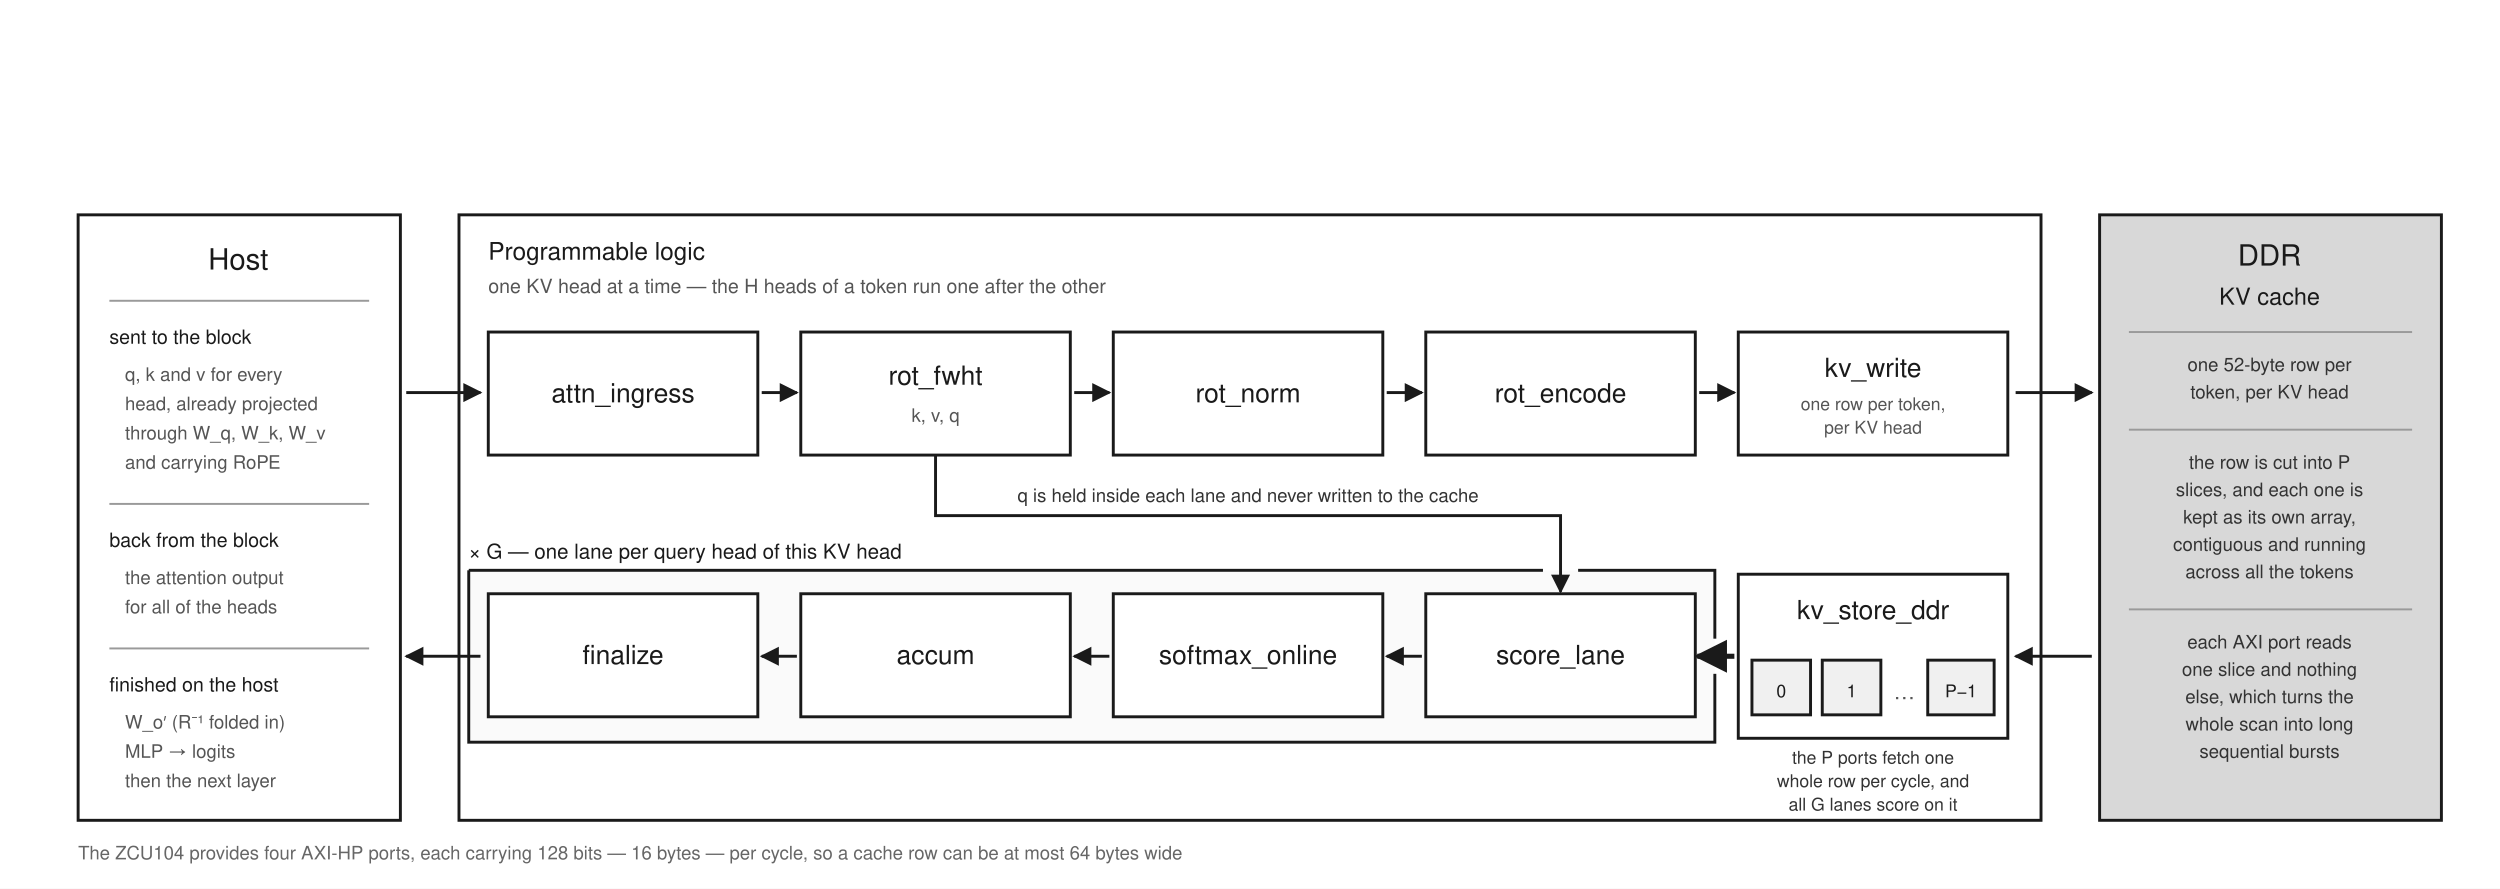
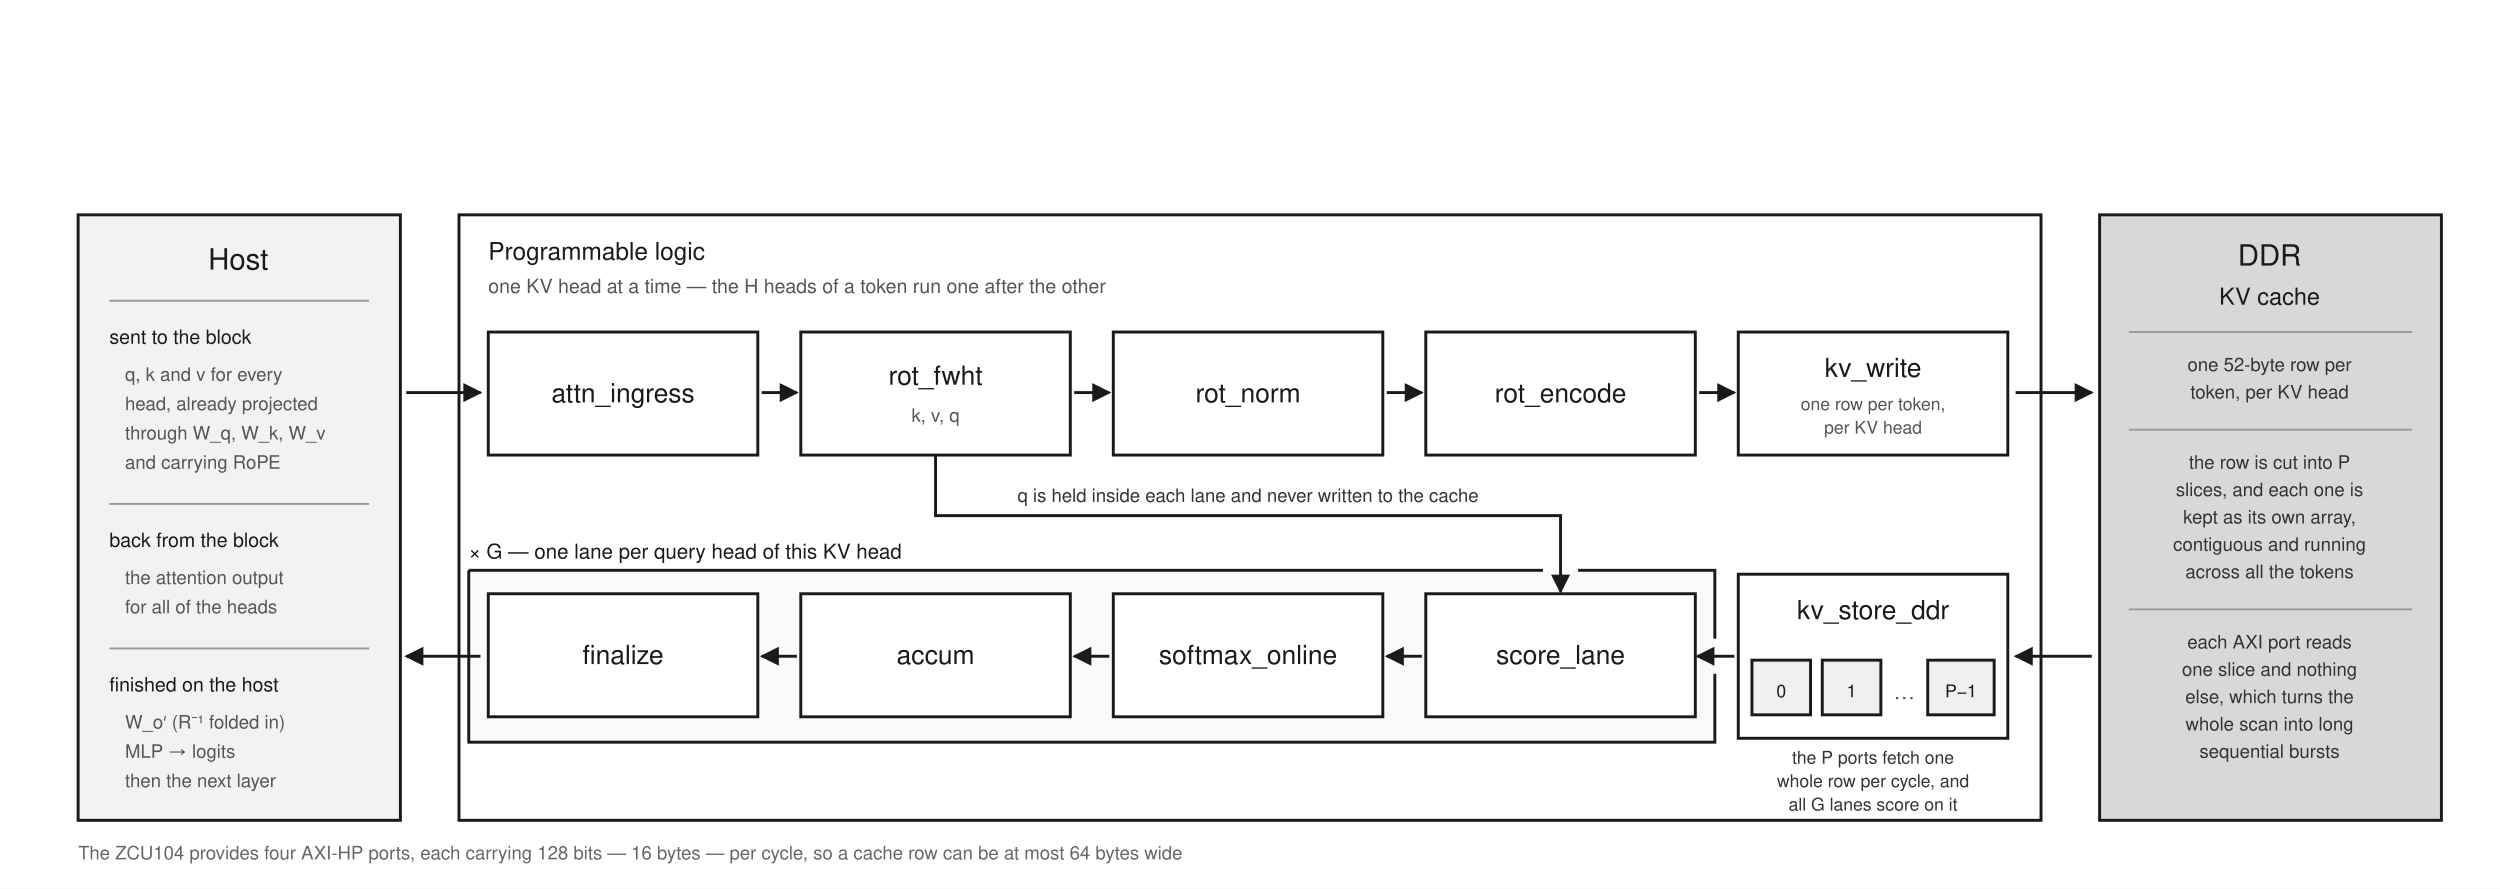
<svg xmlns="http://www.w3.org/2000/svg" viewBox="0 0 1280 455" width="1280" height="455" font-family="Helvetica Neue, Helvetica, Arial, sans-serif">
  <defs>
    <marker id="ar" viewBox="0 0 10 10" refX="9" refY="5" markerWidth="6.5" markerHeight="6.5" orient="auto-start-reverse">
      <path d="M0,0 L10,5 L0,10 z" fill="#1a1a1a" />
    </marker>
  </defs>
  <rect width="1280" height="455" fill="#ffffff" />
  <g stroke="#1a1a1a" stroke-width="1.5" fill="none">
-     <rect x="40" y="110" width="165" height="310" fill="#ffffff" />
+     <rect x="40" y="110" width="165" height="310" fill="#f2f2f2" />
    <rect x="235" y="110" width="810" height="310" fill="#ffffff" />
    <rect x="1075" y="110" width="175" height="310" fill="#d8d8d8" />
    <rect x="250" y="170" width="138" height="63" fill="#ffffff" />
    <rect x="410" y="170" width="138" height="63" fill="#ffffff" />
    <rect x="570" y="170" width="138" height="63" fill="#ffffff" />
    <rect x="730" y="170" width="138" height="63" fill="#ffffff" />
    <rect x="890" y="170" width="138" height="63" fill="#ffffff" />
    <rect x="240" y="292" width="638" height="88" fill="#fafafa" stroke="none" />
    <path d="M240,292 L790,292 M808,292 L878,292 L878,327 M878,345 L878,380 L240,380 L240,292" />
    <rect x="250" y="304" width="138" height="63" fill="#ffffff" />
    <rect x="410" y="304" width="138" height="63" fill="#ffffff" />
    <rect x="570" y="304" width="138" height="63" fill="#ffffff" />
    <rect x="730" y="304" width="138" height="63" fill="#ffffff" />
    <rect x="890" y="294" width="138" height="84" fill="#ffffff" />
    <rect x="897" y="338" width="30" height="28" fill="#f0f0f0" />
    <rect x="933" y="338" width="30" height="28" fill="#f0f0f0" />
    <rect x="987" y="338" width="34" height="28" fill="#f0f0f0" />
    <path d="M208,201 L246,201" marker-end="url(#ar)" />
    <path d="M390,201 L408,201" marker-end="url(#ar)" />
    <path d="M550,201 L568,201" marker-end="url(#ar)" />
    <path d="M710,201 L728,201" marker-end="url(#ar)" />
    <path d="M870,201 L888,201" marker-end="url(#ar)" />
    <path d="M1032,201 L1071,201" marker-end="url(#ar)" />
    <path d="M1071,336 L1032,336" marker-end="url(#ar)" />
-     <path d="M888,336 L869,336" stroke-width="2.6" marker-end="url(#ar)" />
+     <path d="M888,336 L869,336" marker-end="url(#ar)" />
    <path d="M728,336 L710,336" marker-end="url(#ar)" />
    <path d="M568,336 L550,336" marker-end="url(#ar)" />
    <path d="M408,336 L390,336" marker-end="url(#ar)" />
    <path d="M246,336 L208,336" marker-end="url(#ar)" />
    <path d="M479,233 L479,264 L799,264 L799,303" marker-end="url(#ar)" />
    <g stroke="#9a9a9a" stroke-width="1">
      <path d="M56,154 L189,154" />
      <path d="M56,258 L189,258" />
      <path d="M56,332 L189,332" />
      <path d="M1090,170 L1235,170" />
      <path d="M1090,220 L1235,220" />
      <path d="M1090,312 L1235,312" />
    </g>
  </g>
  <g fill="#1a1a1a" text-anchor="middle">
    <text x="122" y="138" font-size="15">Host</text>
    <text x="1162" y="136" font-size="15">DDR</text>
    <text x="1162" y="156" font-size="12">KV cache</text>
    <text x="1162" y="190" font-size="9.5" fill="#333333">one 52-byte row per</text>
    <text x="1162" y="204" font-size="9.5" fill="#333333">token, per KV head</text>
    <text x="1162" y="240" font-size="9.5" fill="#333333">the row is cut into P</text>
    <text x="1162" y="254" font-size="9.5" fill="#333333">slices, and each one is</text>
    <text x="1162" y="268" font-size="9.5" fill="#333333">kept as its own array,</text>
    <text x="1162" y="282" font-size="9.5" fill="#333333">contiguous and running</text>
    <text x="1162" y="296" font-size="9.5" fill="#333333">across all the tokens</text>
    <text x="1162" y="332" font-size="9.5" fill="#333333">each AXI port reads</text>
    <text x="1162" y="346" font-size="9.5" fill="#333333">one slice and nothing</text>
    <text x="1162" y="360" font-size="9.5" fill="#333333">else, which turns the</text>
    <text x="1162" y="374" font-size="9.5" fill="#333333">whole scan into long</text>
    <text x="1162" y="388" font-size="9.5" fill="#333333">sequential bursts</text>
    <text x="319" y="206" font-size="13.5">attn_ingress</text>
    <text x="479" y="197" font-size="13.5">rot_fwht</text>
    <text x="479" y="216" font-size="9.5" fill="#555555">k, v, q</text>
    <text x="639" y="206" font-size="13.5">rot_norm</text>
    <text x="799" y="206" font-size="13.5">rot_encode</text>
    <text x="959" y="193" font-size="13.5">kv_write</text>
    <text x="959" y="210" font-size="9" fill="#555555">one row per token,</text>
    <text x="959" y="222" font-size="9" fill="#555555">per KV head</text>
    <text x="319" y="340" font-size="13.5">finalize</text>
    <text x="479" y="340" font-size="13.5">accum</text>
    <text x="639" y="340" font-size="13.5">softmax_online</text>
    <text x="799" y="340" font-size="13.5">score_lane</text>
    <text x="959" y="317" font-size="13.5">kv_store_ddr</text>
    <text x="912" y="357" font-size="9">0</text>
    <text x="948" y="357" font-size="9">1</text>
    <text x="975" y="358" font-size="11" fill="#555555">…</text>
    <text x="1004" y="357" font-size="9">P−1</text>
    <text x="639" y="257" font-size="9.5" fill="#333333">q is held inside each lane and never written to the cache</text>
    <text x="959" y="391" font-size="9" fill="#333333">the P ports fetch one</text>
    <text x="959" y="403" font-size="9" fill="#333333">whole row per cycle, and</text>
    <text x="959" y="415" font-size="9" fill="#333333">all G lanes score on it</text>
  </g>
  <g fill="#1a1a1a" text-anchor="start">
    <text x="250" y="133" font-size="12.5">Programmable logic</text>
    <text x="250" y="150" font-size="10" fill="#555555">one KV head at a time — the H heads of a token run one after the other</text>
    <text x="240" y="286" font-size="10.5">× G  — one lane per query head of this KV head</text>
    <text x="56" y="176" font-size="10">sent to the block</text>
    <text x="64" y="195" font-size="9.5" fill="#555555">q, k and v for every</text>
    <text x="64" y="210" font-size="9.5" fill="#555555">head, already projected</text>
    <text x="64" y="225" font-size="9.5" fill="#555555">through W_q, W_k, W_v</text>
    <text x="64" y="240" font-size="9.5" fill="#555555">and carrying RoPE</text>
    <text x="56" y="280" font-size="10">back from the block</text>
    <text x="64" y="299" font-size="9.5" fill="#555555">the attention output</text>
    <text x="64" y="314" font-size="9.5" fill="#555555">for all of the heads</text>
    <text x="56" y="354" font-size="10">finished on the host</text>
    <text x="64" y="373" font-size="9.5" fill="#555555">W_o′  (R⁻¹ folded in)</text>
    <text x="64" y="388" font-size="9.5" fill="#555555">MLP  →  logits</text>
    <text x="64" y="403" font-size="9.5" fill="#555555">then the next layer</text>
    <text x="40" y="440" font-size="9.5" fill="#666666">The ZCU104 provides four AXI-HP ports, each carrying 128 bits — 16 bytes — per cycle, so a cache row can be at most 64 bytes wide</text>
  </g>
</svg>
